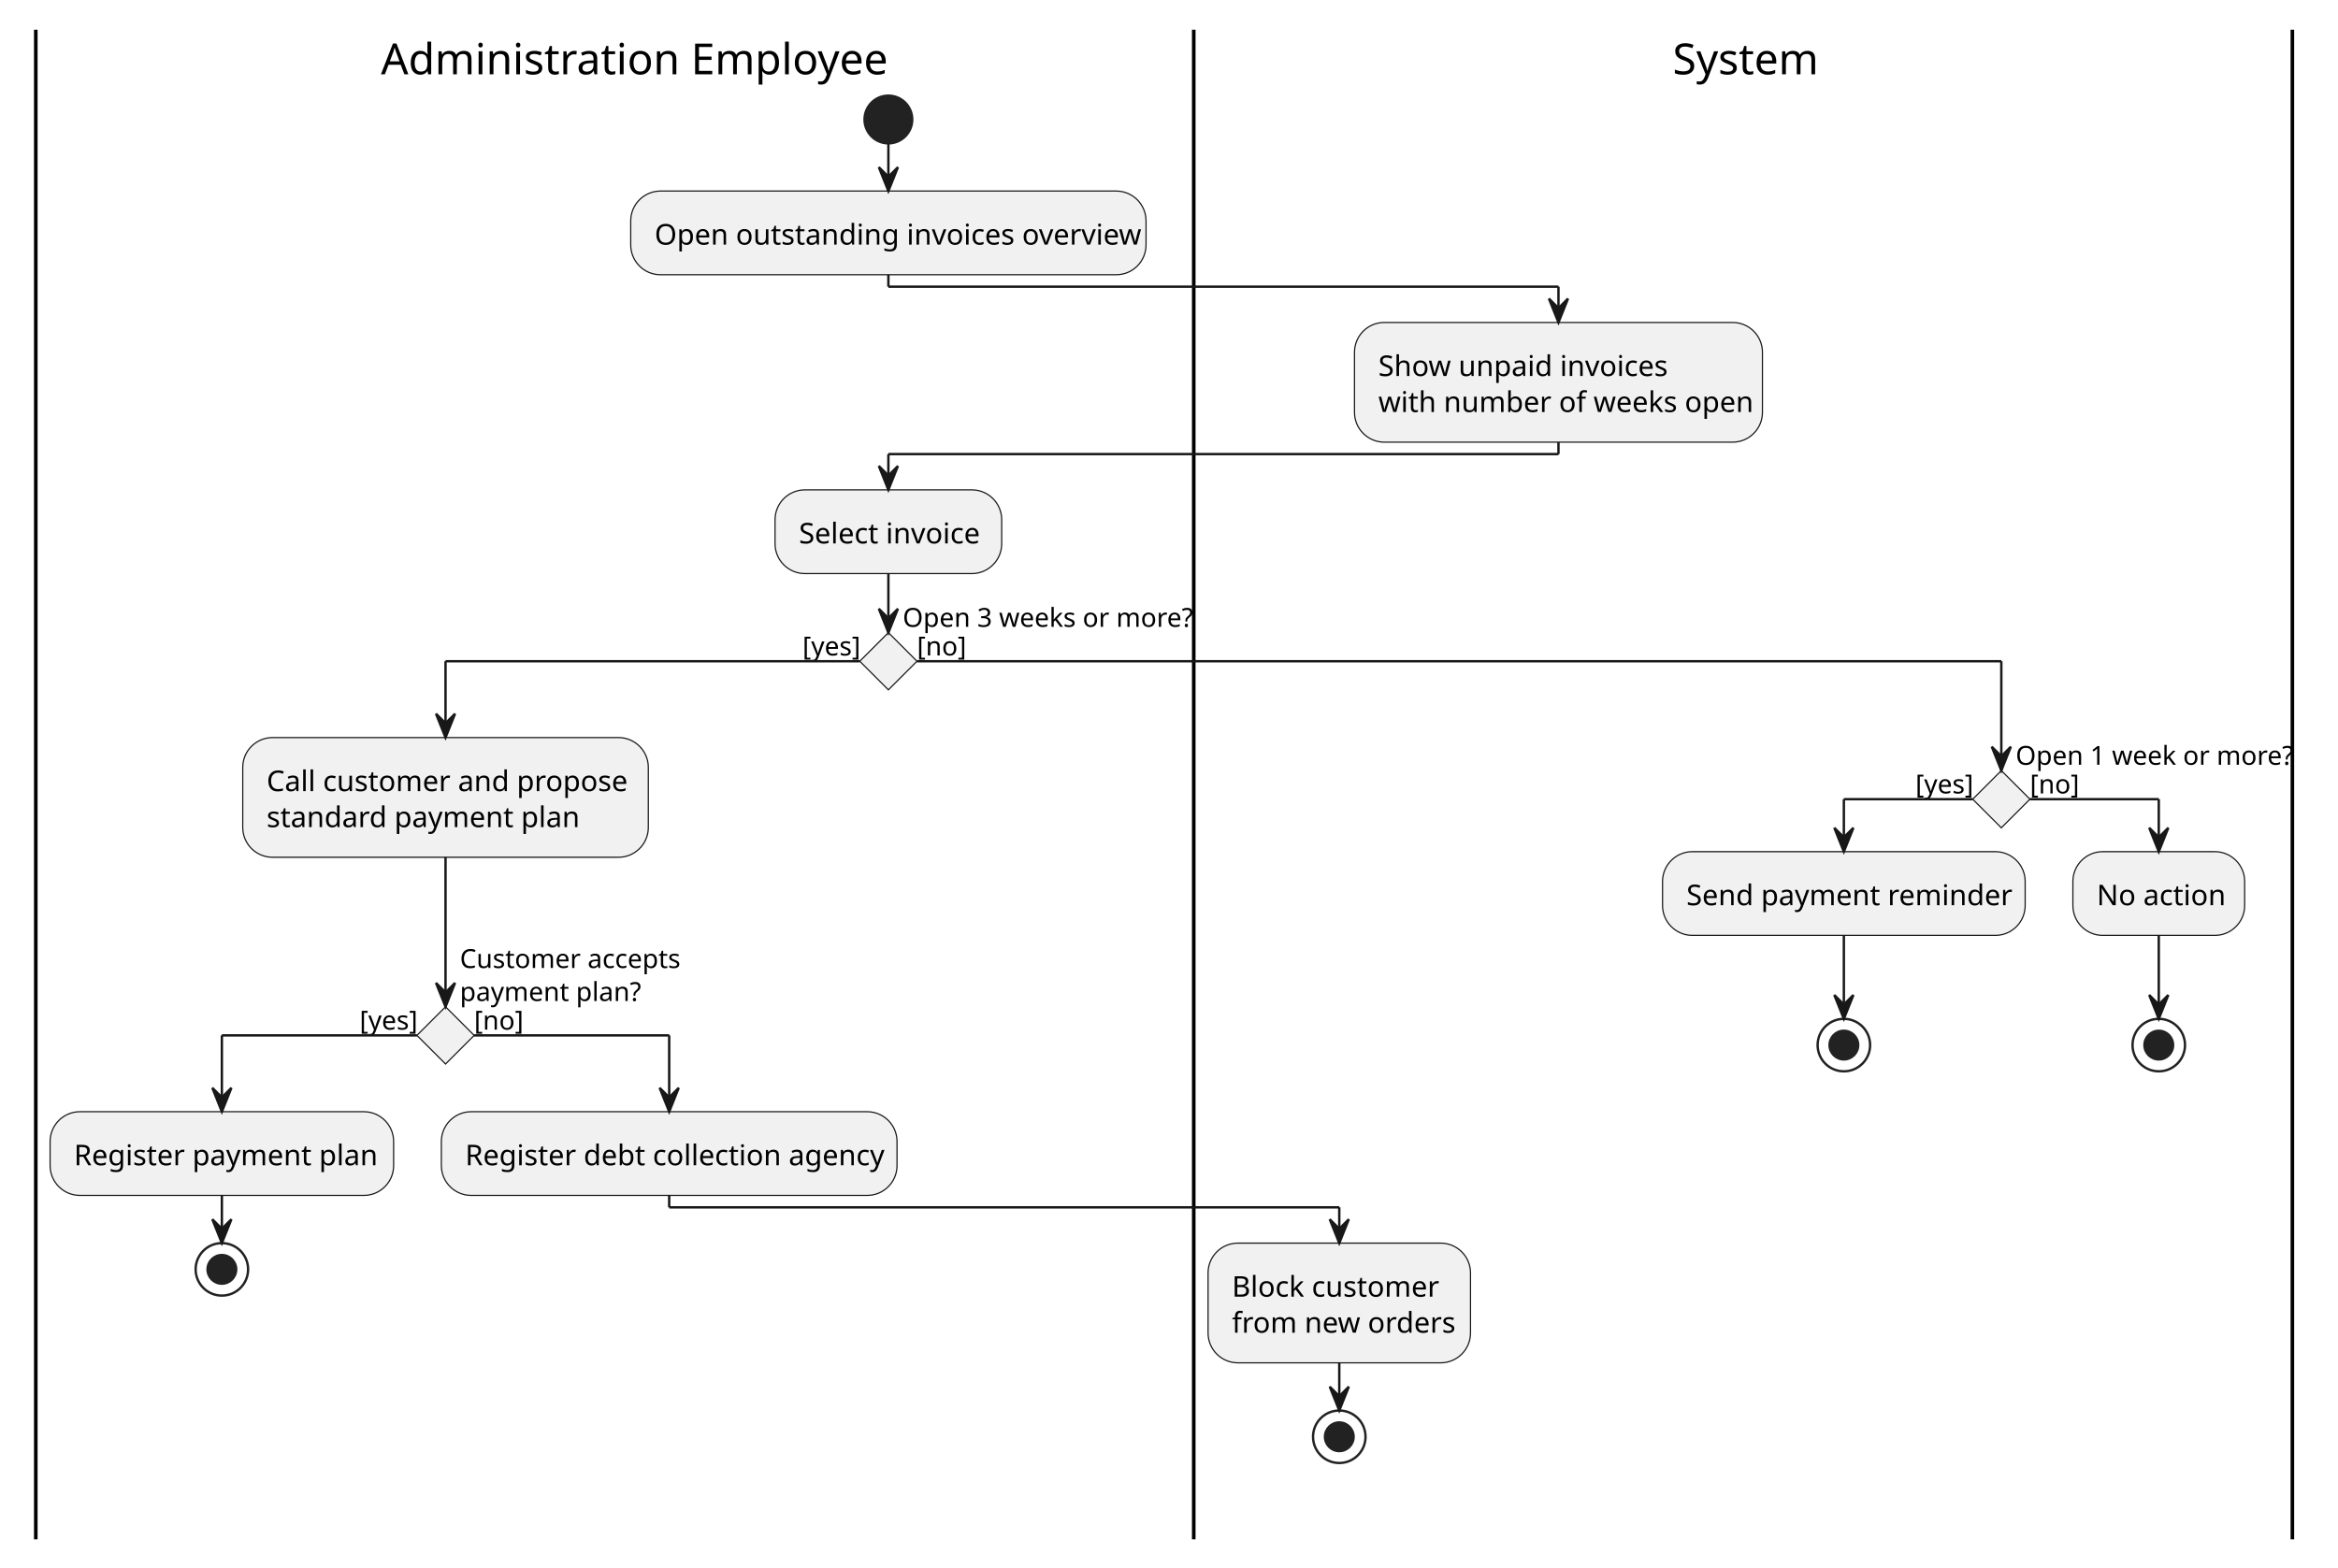
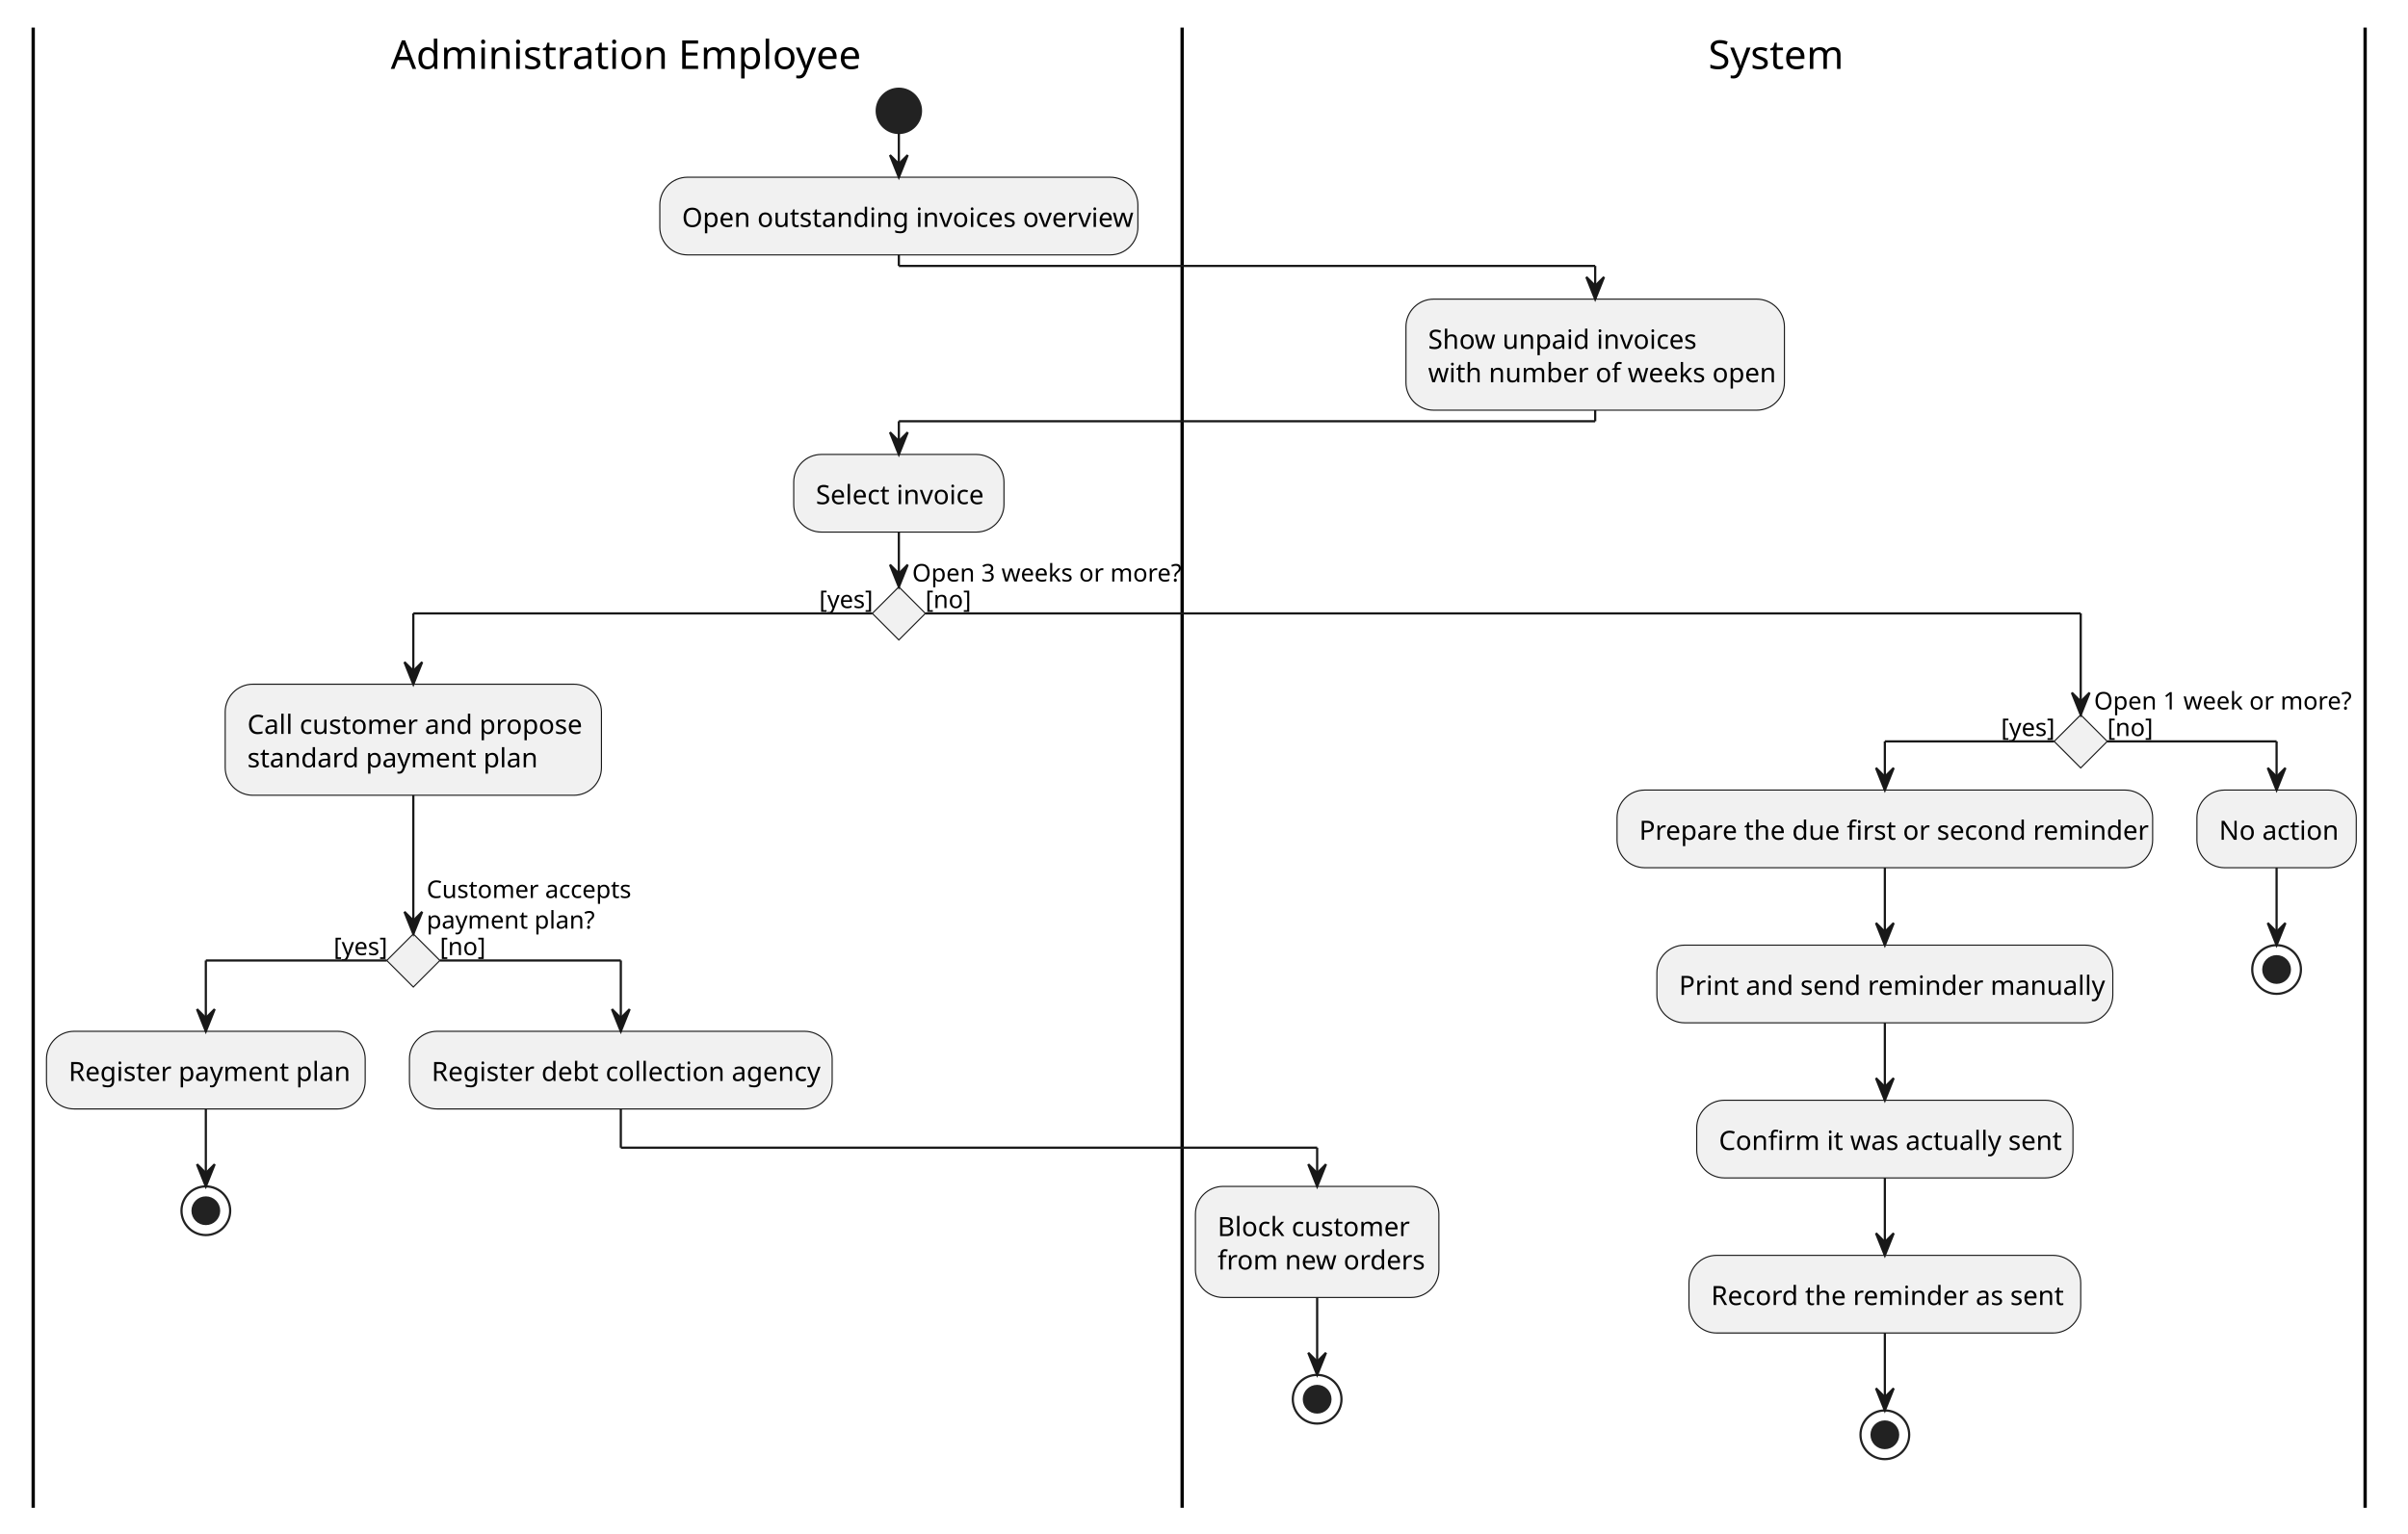
- <svg xmlns="http://www.w3.org/2000/svg" contentStyleType="text/css" height="657px" preserveAspectRatio="none" style="width:980px;height:657px;background:#FFFFFF;" version="1.1" viewBox="0 0 980 657" width="980px" zoomAndPan="magnify">
+ <svg xmlns="http://www.w3.org/2000/svg" contentStyleType="text/css" height="693px" preserveAspectRatio="none" style="width:1088px;height:693px;background:#FFFFFF;" version="1.1" viewBox="0 0 1088 693" width="1088px" zoomAndPan="magnify">
  <defs />
  <g>
-     <rect fill="none" height="22.641" style="stroke:none;stroke-width:1.0;" width="947.375" x="15" y="12.455" />
-     <ellipse cx="372.375" cy="50.096" fill="#222222" rx="10" ry="10" style="stroke:#222222;stroke-width:1.0;" />
-     <rect fill="#F1F1F1" height="35.094" rx="12.5" ry="12.5" style="stroke:#181818;stroke-width:0.5;" width="216" x="264.375" y="80.096" />
-     <text fill="#000000" font-family="sans-serif" font-size="12" lengthAdjust="spacing" textLength="196" x="274.375" y="102.553">Open outstanding invoices overview</text>
-     <rect fill="#F1F1F1" height="35.094" rx="12.5" ry="12.5" style="stroke:#181818;stroke-width:0.5;" width="95" x="324.875" y="205.377" />
-     <text fill="#000000" font-family="sans-serif" font-size="12" lengthAdjust="spacing" textLength="75" x="334.875" y="227.834">Select invoice</text>
-     <polygon fill="#F1F1F1" points="372.375,265.224,384.375,277.224,372.375,289.224,360.375,277.224,372.375,265.224" style="stroke:#181818;stroke-width:0.5;" />
-     <text fill="#000000" font-family="sans-serif" font-size="11" lengthAdjust="spacing" textLength="117" x="378.375" y="262.807">Open 3 weeks or more?</text>
-     <text fill="#000000" font-family="sans-serif" font-size="11" lengthAdjust="spacing" textLength="24" x="336.375" y="274.807">[yes]</text>
-     <text fill="#000000" font-family="sans-serif" font-size="11" lengthAdjust="spacing" textLength="18" x="384.375" y="274.807">[no]</text>
+     <rect fill="none" height="22.641" style="stroke:none;stroke-width:1.0;" width="1055.125" x="15" y="12.455" />
+     <ellipse cx="406.125" cy="50.096" fill="#222222" rx="10" ry="10" style="stroke:#222222;stroke-width:1.0;" />
+     <rect fill="#F1F1F1" height="35.094" rx="12.5" ry="12.5" style="stroke:#181818;stroke-width:0.5;" width="216" x="298.125" y="80.096" />
+     <text fill="#000000" font-family="sans-serif" font-size="12" lengthAdjust="spacing" textLength="196" x="308.125" y="102.553">Open outstanding invoices overview</text>
+     <rect fill="#F1F1F1" height="35.094" rx="12.5" ry="12.5" style="stroke:#181818;stroke-width:0.5;" width="95" x="358.625" y="205.377" />
+     <text fill="#000000" font-family="sans-serif" font-size="12" lengthAdjust="spacing" textLength="75" x="368.625" y="227.834">Select invoice</text>
+     <polygon fill="#F1F1F1" points="406.125,265.224,418.125,277.224,406.125,289.224,394.125,277.224,406.125,265.224" style="stroke:#181818;stroke-width:0.5;" />
+     <text fill="#000000" font-family="sans-serif" font-size="11" lengthAdjust="spacing" textLength="117" x="412.125" y="262.807">Open 3 weeks or more?</text>
+     <text fill="#000000" font-family="sans-serif" font-size="11" lengthAdjust="spacing" textLength="24" x="370.125" y="274.807">[yes]</text>
+     <text fill="#000000" font-family="sans-serif" font-size="11" lengthAdjust="spacing" textLength="18" x="418.125" y="274.807">[no]</text>
    <rect fill="#F1F1F1" height="50.188" rx="12.5" ry="12.5" style="stroke:#181818;stroke-width:0.5;" width="170" x="101.75" y="309.224" />
    <text fill="#000000" font-family="sans-serif" font-size="12" lengthAdjust="spacing" textLength="150" x="111.75" y="331.681">Call customer and propose</text>
    <text fill="#000000" font-family="sans-serif" font-size="12" lengthAdjust="spacing" textLength="126" x="111.75" y="346.774">standard payment plan</text>
    <polygon fill="#F1F1F1" points="186.75,422.083,198.75,434.083,186.75,446.083,174.75,434.083,186.75,422.083" style="stroke:#181818;stroke-width:0.5;" />
    <text fill="#000000" font-family="sans-serif" font-size="11" lengthAdjust="spacing" textLength="88" x="192.75" y="405.83">Customer accepts</text>
    <text fill="#000000" font-family="sans-serif" font-size="11" lengthAdjust="spacing" textLength="70" x="192.75" y="419.666">payment plan?</text>
    <text fill="#000000" font-family="sans-serif" font-size="11" lengthAdjust="spacing" textLength="24" x="150.75" y="431.666">[yes]</text>
    <text fill="#000000" font-family="sans-serif" font-size="11" lengthAdjust="spacing" textLength="18" x="198.75" y="431.666">[no]</text>
    <rect fill="#F1F1F1" height="35.094" rx="12.5" ry="12.5" style="stroke:#181818;stroke-width:0.5;" width="144" x="21" y="466.083" />
    <text fill="#000000" font-family="sans-serif" font-size="12" lengthAdjust="spacing" textLength="124" x="31" y="488.54">Register payment plan</text>
-     <ellipse cx="93" cy="532.177" fill="none" rx="11" ry="11" style="stroke:#222222;stroke-width:1.0;" />
-     <ellipse cx="93" cy="532.177" fill="#222222" rx="6" ry="6" style="stroke:#222222;stroke-width:1.0;" />
+     <ellipse cx="93" cy="547.177" fill="none" rx="11" ry="11" style="stroke:#222222;stroke-width:1.0;" />
+     <ellipse cx="93" cy="547.177" fill="#222222" rx="6" ry="6" style="stroke:#222222;stroke-width:1.0;" />
    <rect fill="#F1F1F1" height="35.094" rx="12.5" ry="12.5" style="stroke:#181818;stroke-width:0.5;" width="191" x="185" y="466.083" />
    <text fill="#000000" font-family="sans-serif" font-size="12" lengthAdjust="spacing" textLength="171" x="195" y="488.54">Register debt collection agency</text>
-     <line style="stroke:#000000;stroke-width:1.5;" x1="15" x2="15" y1="12.455" y2="645.364" />
-     <rect fill="#F1F1F1" height="50.188" rx="12.5" ry="12.5" style="stroke:#181818;stroke-width:0.5;" width="171" x="567.75" y="135.19" />
-     <text fill="#000000" font-family="sans-serif" font-size="12" lengthAdjust="spacing" textLength="120" x="577.75" y="157.647">Show unpaid invoices</text>
-     <text fill="#000000" font-family="sans-serif" font-size="12" lengthAdjust="spacing" textLength="151" x="577.75" y="172.74">with number of weeks open</text>
-     <rect fill="#F1F1F1" height="50.188" rx="12.5" ry="12.5" style="stroke:#181818;stroke-width:0.5;" width="110" x="506.375" y="521.177" />
-     <text fill="#000000" font-family="sans-serif" font-size="12" lengthAdjust="spacing" textLength="85" x="516.375" y="543.634">Block customer</text>
-     <text fill="#000000" font-family="sans-serif" font-size="12" lengthAdjust="spacing" textLength="90" x="516.375" y="558.727">from new orders</text>
-     <ellipse cx="561.375" cy="602.364" fill="none" rx="11" ry="11" style="stroke:#222222;stroke-width:1.0;" />
-     <ellipse cx="561.375" cy="602.364" fill="#222222" rx="6" ry="6" style="stroke:#222222;stroke-width:1.0;" />
-     <polygon fill="#F1F1F1" points="838.875,323.06,850.875,335.06,838.875,347.06,826.875,335.06,838.875,323.06" style="stroke:#181818;stroke-width:0.5;" />
-     <text fill="#000000" font-family="sans-serif" font-size="11" lengthAdjust="spacing" textLength="111" x="844.875" y="320.643">Open 1 week or more?</text>
-     <text fill="#000000" font-family="sans-serif" font-size="11" lengthAdjust="spacing" textLength="24" x="802.875" y="332.643">[yes]</text>
-     <text fill="#000000" font-family="sans-serif" font-size="11" lengthAdjust="spacing" textLength="18" x="850.875" y="332.643">[no]</text>
-     <rect fill="#F1F1F1" height="35.094" rx="12.5" ry="12.5" style="stroke:#181818;stroke-width:0.5;" width="152" x="696.875" y="357.06" />
-     <text fill="#000000" font-family="sans-serif" font-size="12" lengthAdjust="spacing" textLength="132" x="706.875" y="379.517">Send payment reminder</text>
-     <ellipse cx="772.875" cy="438.153" fill="none" rx="11" ry="11" style="stroke:#222222;stroke-width:1.0;" />
-     <ellipse cx="772.875" cy="438.153" fill="#222222" rx="6" ry="6" style="stroke:#222222;stroke-width:1.0;" />
-     <rect fill="#F1F1F1" height="35.094" rx="12.5" ry="12.5" style="stroke:#181818;stroke-width:0.5;" width="72" x="868.875" y="357.06" />
-     <text fill="#000000" font-family="sans-serif" font-size="12" lengthAdjust="spacing" textLength="52" x="878.875" y="379.517">No action</text>
-     <ellipse cx="904.875" cy="438.153" fill="none" rx="11" ry="11" style="stroke:#222222;stroke-width:1.0;" />
-     <ellipse cx="904.875" cy="438.153" fill="#222222" rx="6" ry="6" style="stroke:#222222;stroke-width:1.0;" />
-     <line style="stroke:#000000;stroke-width:1.5;" x1="500.375" x2="500.375" y1="12.455" y2="645.364" />
-     <line style="stroke:#000000;stroke-width:1.5;" x1="960.875" x2="960.875" y1="12.455" y2="645.364" />
-     <line style="stroke:#181818;stroke-width:1.0;" x1="372.375" x2="372.375" y1="60.096" y2="80.096" />
-     <polygon fill="#181818" points="368.375,70.096,372.375,80.096,376.375,70.096,372.375,74.096" style="stroke:#181818;stroke-width:1.0;" />
-     <line style="stroke:#181818;stroke-width:1.0;" x1="93" x2="93" y1="501.177" y2="521.177" />
-     <polygon fill="#181818" points="89,511.177,93,521.177,97,511.177,93,515.177" style="stroke:#181818;stroke-width:1.0;" />
+     <line style="stroke:#000000;stroke-width:1.5;" x1="15" x2="15" y1="12.455" y2="681.435" />
+     <rect fill="#F1F1F1" height="50.188" rx="12.5" ry="12.5" style="stroke:#181818;stroke-width:0.5;" width="171" x="635.25" y="135.19" />
+     <text fill="#000000" font-family="sans-serif" font-size="12" lengthAdjust="spacing" textLength="120" x="645.25" y="157.647">Show unpaid invoices</text>
+     <text fill="#000000" font-family="sans-serif" font-size="12" lengthAdjust="spacing" textLength="151" x="645.25" y="172.74">with number of weeks open</text>
+     <rect fill="#F1F1F1" height="50.188" rx="12.5" ry="12.5" style="stroke:#181818;stroke-width:0.5;" width="110" x="540.125" y="536.177" />
+     <text fill="#000000" font-family="sans-serif" font-size="12" lengthAdjust="spacing" textLength="85" x="550.125" y="558.634">Block customer</text>
+     <text fill="#000000" font-family="sans-serif" font-size="12" lengthAdjust="spacing" textLength="90" x="550.125" y="573.727">from new orders</text>
+     <ellipse cx="595.125" cy="632.364" fill="none" rx="11" ry="11" style="stroke:#222222;stroke-width:1.0;" />
+     <ellipse cx="595.125" cy="632.364" fill="#222222" rx="6" ry="6" style="stroke:#222222;stroke-width:1.0;" />
+     <polygon fill="#F1F1F1" points="940.125,323.06,952.125,335.06,940.125,347.06,928.125,335.06,940.125,323.06" style="stroke:#181818;stroke-width:0.5;" />
+     <text fill="#000000" font-family="sans-serif" font-size="11" lengthAdjust="spacing" textLength="111" x="946.125" y="320.643">Open 1 week or more?</text>
+     <text fill="#000000" font-family="sans-serif" font-size="11" lengthAdjust="spacing" textLength="24" x="904.125" y="332.643">[yes]</text>
+     <text fill="#000000" font-family="sans-serif" font-size="11" lengthAdjust="spacing" textLength="18" x="952.125" y="332.643">[no]</text>
+     <rect fill="#F1F1F1" height="35.094" rx="12.5" ry="12.5" style="stroke:#181818;stroke-width:0.5;" width="242" x="730.625" y="357.06" />
+     <text fill="#000000" font-family="sans-serif" font-size="12" lengthAdjust="spacing" textLength="222" x="740.625" y="379.517">Prepare the due first or second reminder</text>
+     <rect fill="#F1F1F1" height="35.094" rx="12.5" ry="12.5" style="stroke:#181818;stroke-width:0.5;" width="206" x="748.625" y="427.153" />
+     <text fill="#000000" font-family="sans-serif" font-size="12" lengthAdjust="spacing" textLength="186" x="758.625" y="449.61">Print and send reminder manually</text>
+     <rect fill="#F1F1F1" height="35.094" rx="12.5" ry="12.5" style="stroke:#181818;stroke-width:0.5;" width="170" x="766.625" y="497.247" />
+     <text fill="#000000" font-family="sans-serif" font-size="12" lengthAdjust="spacing" textLength="150" x="776.625" y="519.704">Confirm it was actually sent</text>
+     <rect fill="#F1F1F1" height="35.094" rx="12.5" ry="12.5" style="stroke:#181818;stroke-width:0.5;" width="177" x="763.125" y="567.341" />
+     <text fill="#000000" font-family="sans-serif" font-size="12" lengthAdjust="spacing" textLength="157" x="773.125" y="589.798">Record the reminder as sent</text>
+     <ellipse cx="851.625" cy="648.435" fill="none" rx="11" ry="11" style="stroke:#222222;stroke-width:1.0;" />
+     <ellipse cx="851.625" cy="648.435" fill="#222222" rx="6" ry="6" style="stroke:#222222;stroke-width:1.0;" />
+     <rect fill="#F1F1F1" height="35.094" rx="12.5" ry="12.5" style="stroke:#181818;stroke-width:0.5;" width="72" x="992.625" y="357.06" />
+     <text fill="#000000" font-family="sans-serif" font-size="12" lengthAdjust="spacing" textLength="52" x="1002.625" y="379.517">No action</text>
+     <ellipse cx="1028.625" cy="438.153" fill="none" rx="11" ry="11" style="stroke:#222222;stroke-width:1.0;" />
+     <ellipse cx="1028.625" cy="438.153" fill="#222222" rx="6" ry="6" style="stroke:#222222;stroke-width:1.0;" />
+     <line style="stroke:#000000;stroke-width:1.5;" x1="534.125" x2="534.125" y1="12.455" y2="681.435" />
+     <line style="stroke:#000000;stroke-width:1.5;" x1="1068.625" x2="1068.625" y1="12.455" y2="681.435" />
+     <line style="stroke:#181818;stroke-width:1.0;" x1="406.125" x2="406.125" y1="60.096" y2="80.096" />
+     <polygon fill="#181818" points="402.125,70.096,406.125,80.096,410.125,70.096,406.125,74.096" style="stroke:#181818;stroke-width:1.0;" />
+     <line style="stroke:#181818;stroke-width:1.0;" x1="93" x2="93" y1="501.177" y2="536.177" />
+     <polygon fill="#181818" points="89,526.177,93,536.177,97,526.177,93,530.177" style="stroke:#181818;stroke-width:1.0;" />
    <line style="stroke:#181818;stroke-width:1.0;" x1="174.75" x2="93" y1="434.083" y2="434.083" />
    <line style="stroke:#181818;stroke-width:1.0;" x1="93" x2="93" y1="434.083" y2="466.083" />
    <polygon fill="#181818" points="89,456.083,93,466.083,97,456.083,93,460.083" style="stroke:#181818;stroke-width:1.0;" />
    <line style="stroke:#181818;stroke-width:1.0;" x1="198.75" x2="280.5" y1="434.083" y2="434.083" />
    <line style="stroke:#181818;stroke-width:1.0;" x1="280.5" x2="280.5" y1="434.083" y2="466.083" />
    <polygon fill="#181818" points="276.5,456.083,280.5,466.083,284.5,456.083,280.5,460.083" style="stroke:#181818;stroke-width:1.0;" />
    <line style="stroke:#181818;stroke-width:1.0;" x1="186.75" x2="186.75" y1="359.411" y2="422.083" />
    <polygon fill="#181818" points="182.75,412.083,186.75,422.083,190.75,412.083,186.75,416.083" style="stroke:#181818;stroke-width:1.0;" />
-     <line style="stroke:#181818;stroke-width:1.0;" x1="360.375" x2="186.75" y1="277.224" y2="277.224" />
+     <line style="stroke:#181818;stroke-width:1.0;" x1="394.125" x2="186.75" y1="277.224" y2="277.224" />
    <line style="stroke:#181818;stroke-width:1.0;" x1="186.75" x2="186.75" y1="277.224" y2="309.224" />
    <polygon fill="#181818" points="182.75,299.224,186.75,309.224,190.75,299.224,186.75,303.224" style="stroke:#181818;stroke-width:1.0;" />
-     <line style="stroke:#181818;stroke-width:1.0;" x1="372.375" x2="372.375" y1="240.471" y2="265.224" />
-     <polygon fill="#181818" points="368.375,255.224,372.375,265.224,376.375,255.224,372.375,259.224" style="stroke:#181818;stroke-width:1.0;" />
-     <line style="stroke:#181818;stroke-width:1.0;" x1="561.375" x2="561.375" y1="571.364" y2="591.364" />
-     <polygon fill="#181818" points="557.375,581.364,561.375,591.364,565.375,581.364,561.375,585.364" style="stroke:#181818;stroke-width:1.0;" />
-     <line style="stroke:#181818;stroke-width:1.0;" x1="772.875" x2="772.875" y1="392.153" y2="427.153" />
-     <polygon fill="#181818" points="768.875,417.153,772.875,427.153,776.875,417.153,772.875,421.153" style="stroke:#181818;stroke-width:1.0;" />
-     <line style="stroke:#181818;stroke-width:1.0;" x1="904.875" x2="904.875" y1="392.153" y2="427.153" />
-     <polygon fill="#181818" points="900.875,417.153,904.875,427.153,908.875,417.153,904.875,421.153" style="stroke:#181818;stroke-width:1.0;" />
-     <line style="stroke:#181818;stroke-width:1.0;" x1="826.875" x2="772.875" y1="335.06" y2="335.06" />
-     <line style="stroke:#181818;stroke-width:1.0;" x1="772.875" x2="772.875" y1="335.06" y2="357.06" />
-     <polygon fill="#181818" points="768.875,347.06,772.875,357.06,776.875,347.06,772.875,351.06" style="stroke:#181818;stroke-width:1.0;" />
-     <line style="stroke:#181818;stroke-width:1.0;" x1="850.875" x2="904.875" y1="335.06" y2="335.06" />
-     <line style="stroke:#181818;stroke-width:1.0;" x1="904.875" x2="904.875" y1="335.06" y2="357.06" />
-     <polygon fill="#181818" points="900.875,347.06,904.875,357.06,908.875,347.06,904.875,351.06" style="stroke:#181818;stroke-width:1.0;" />
-     <line style="stroke:#181818;stroke-width:1.0;" x1="372.375" x2="372.375" y1="115.189" y2="120.189" />
-     <line style="stroke:#181818;stroke-width:1.0;" x1="372.375" x2="653.25" y1="120.189" y2="120.189" />
-     <line style="stroke:#181818;stroke-width:1.0;" x1="653.25" x2="653.25" y1="120.189" y2="135.19" />
-     <polygon fill="#181818" points="649.25,125.189,653.25,135.19,657.25,125.189,653.25,129.19" style="stroke:#181818;stroke-width:1.0;" />
-     <line style="stroke:#181818;stroke-width:1.0;" x1="653.25" x2="653.25" y1="185.377" y2="190.377" />
-     <line style="stroke:#181818;stroke-width:1.0;" x1="653.25" x2="372.375" y1="190.377" y2="190.377" />
-     <line style="stroke:#181818;stroke-width:1.0;" x1="372.375" x2="372.375" y1="190.377" y2="205.377" />
-     <polygon fill="#181818" points="368.375,195.377,372.375,205.377,376.375,195.377,372.375,199.377" style="stroke:#181818;stroke-width:1.0;" />
-     <line style="stroke:#181818;stroke-width:1.0;" x1="280.5" x2="280.5" y1="501.177" y2="506.177" />
-     <line style="stroke:#181818;stroke-width:1.0;" x1="280.5" x2="561.375" y1="506.177" y2="506.177" />
-     <line style="stroke:#181818;stroke-width:1.0;" x1="561.375" x2="561.375" y1="506.177" y2="521.177" />
-     <polygon fill="#181818" points="557.375,511.177,561.375,521.177,565.375,511.177,561.375,515.177" style="stroke:#181818;stroke-width:1.0;" />
-     <line style="stroke:#181818;stroke-width:1.0;" x1="384.375" x2="838.875" y1="277.224" y2="277.224" />
-     <line style="stroke:#181818;stroke-width:1.0;" x1="838.875" x2="838.875" y1="277.224" y2="323.06" />
-     <polygon fill="#181818" points="834.875,313.06,838.875,323.06,842.875,313.06,838.875,317.06" style="stroke:#181818;stroke-width:1.0;" />
-     <text fill="#000000" font-family="sans-serif" font-size="18" lengthAdjust="spacing" textLength="196" x="159.688" y="31.141">Administration Employee</text>
-     <text fill="#000000" font-family="sans-serif" font-size="18" lengthAdjust="spacing" textLength="59" x="701.125" y="31.141">System</text>
+     <line style="stroke:#181818;stroke-width:1.0;" x1="406.125" x2="406.125" y1="240.471" y2="265.224" />
+     <polygon fill="#181818" points="402.125,255.224,406.125,265.224,410.125,255.224,406.125,259.224" style="stroke:#181818;stroke-width:1.0;" />
+     <line style="stroke:#181818;stroke-width:1.0;" x1="595.125" x2="595.125" y1="586.364" y2="621.364" />
+     <polygon fill="#181818" points="591.125,611.364,595.125,621.364,599.125,611.364,595.125,615.364" style="stroke:#181818;stroke-width:1.0;" />
+     <line style="stroke:#181818;stroke-width:1.0;" x1="851.625" x2="851.625" y1="392.153" y2="427.153" />
+     <polygon fill="#181818" points="847.625,417.153,851.625,427.153,855.625,417.153,851.625,421.153" style="stroke:#181818;stroke-width:1.0;" />
+     <line style="stroke:#181818;stroke-width:1.0;" x1="851.625" x2="851.625" y1="462.247" y2="497.247" />
+     <polygon fill="#181818" points="847.625,487.247,851.625,497.247,855.625,487.247,851.625,491.247" style="stroke:#181818;stroke-width:1.0;" />
+     <line style="stroke:#181818;stroke-width:1.0;" x1="851.625" x2="851.625" y1="532.341" y2="567.341" />
+     <polygon fill="#181818" points="847.625,557.341,851.625,567.341,855.625,557.341,851.625,561.341" style="stroke:#181818;stroke-width:1.0;" />
+     <line style="stroke:#181818;stroke-width:1.0;" x1="851.625" x2="851.625" y1="602.435" y2="637.435" />
+     <polygon fill="#181818" points="847.625,627.435,851.625,637.435,855.625,627.435,851.625,631.435" style="stroke:#181818;stroke-width:1.0;" />
+     <line style="stroke:#181818;stroke-width:1.0;" x1="1028.625" x2="1028.625" y1="392.153" y2="427.153" />
+     <polygon fill="#181818" points="1024.625,417.153,1028.625,427.153,1032.625,417.153,1028.625,421.153" style="stroke:#181818;stroke-width:1.0;" />
+     <line style="stroke:#181818;stroke-width:1.0;" x1="928.125" x2="851.625" y1="335.06" y2="335.06" />
+     <line style="stroke:#181818;stroke-width:1.0;" x1="851.625" x2="851.625" y1="335.06" y2="357.06" />
+     <polygon fill="#181818" points="847.625,347.06,851.625,357.06,855.625,347.06,851.625,351.06" style="stroke:#181818;stroke-width:1.0;" />
+     <line style="stroke:#181818;stroke-width:1.0;" x1="952.125" x2="1028.625" y1="335.06" y2="335.06" />
+     <line style="stroke:#181818;stroke-width:1.0;" x1="1028.625" x2="1028.625" y1="335.06" y2="357.06" />
+     <polygon fill="#181818" points="1024.625,347.06,1028.625,357.06,1032.625,347.06,1028.625,351.06" style="stroke:#181818;stroke-width:1.0;" />
+     <line style="stroke:#181818;stroke-width:1.0;" x1="406.125" x2="406.125" y1="115.189" y2="120.189" />
+     <line style="stroke:#181818;stroke-width:1.0;" x1="406.125" x2="720.75" y1="120.189" y2="120.189" />
+     <line style="stroke:#181818;stroke-width:1.0;" x1="720.75" x2="720.75" y1="120.189" y2="135.19" />
+     <polygon fill="#181818" points="716.75,125.189,720.75,135.19,724.75,125.189,720.75,129.19" style="stroke:#181818;stroke-width:1.0;" />
+     <line style="stroke:#181818;stroke-width:1.0;" x1="720.75" x2="720.75" y1="185.377" y2="190.377" />
+     <line style="stroke:#181818;stroke-width:1.0;" x1="720.75" x2="406.125" y1="190.377" y2="190.377" />
+     <line style="stroke:#181818;stroke-width:1.0;" x1="406.125" x2="406.125" y1="190.377" y2="205.377" />
+     <polygon fill="#181818" points="402.125,195.377,406.125,205.377,410.125,195.377,406.125,199.377" style="stroke:#181818;stroke-width:1.0;" />
+     <line style="stroke:#181818;stroke-width:1.0;" x1="280.5" x2="280.5" y1="501.177" y2="518.677" />
+     <line style="stroke:#181818;stroke-width:1.0;" x1="280.5" x2="595.125" y1="518.677" y2="518.677" />
+     <line style="stroke:#181818;stroke-width:1.0;" x1="595.125" x2="595.125" y1="518.677" y2="536.177" />
+     <polygon fill="#181818" points="591.125,526.177,595.125,536.177,599.125,526.177,595.125,530.177" style="stroke:#181818;stroke-width:1.0;" />
+     <line style="stroke:#181818;stroke-width:1.0;" x1="418.125" x2="940.125" y1="277.224" y2="277.224" />
+     <line style="stroke:#181818;stroke-width:1.0;" x1="940.125" x2="940.125" y1="277.224" y2="323.06" />
+     <polygon fill="#181818" points="936.125,313.06,940.125,323.06,944.125,313.06,940.125,317.06" style="stroke:#181818;stroke-width:1.0;" />
+     <text fill="#000000" font-family="sans-serif" font-size="18" lengthAdjust="spacing" textLength="196" x="176.562" y="31.141">Administration Employee</text>
+     <text fill="#000000" font-family="sans-serif" font-size="18" lengthAdjust="spacing" textLength="59" x="771.875" y="31.141">System</text>
  </g>
</svg>
